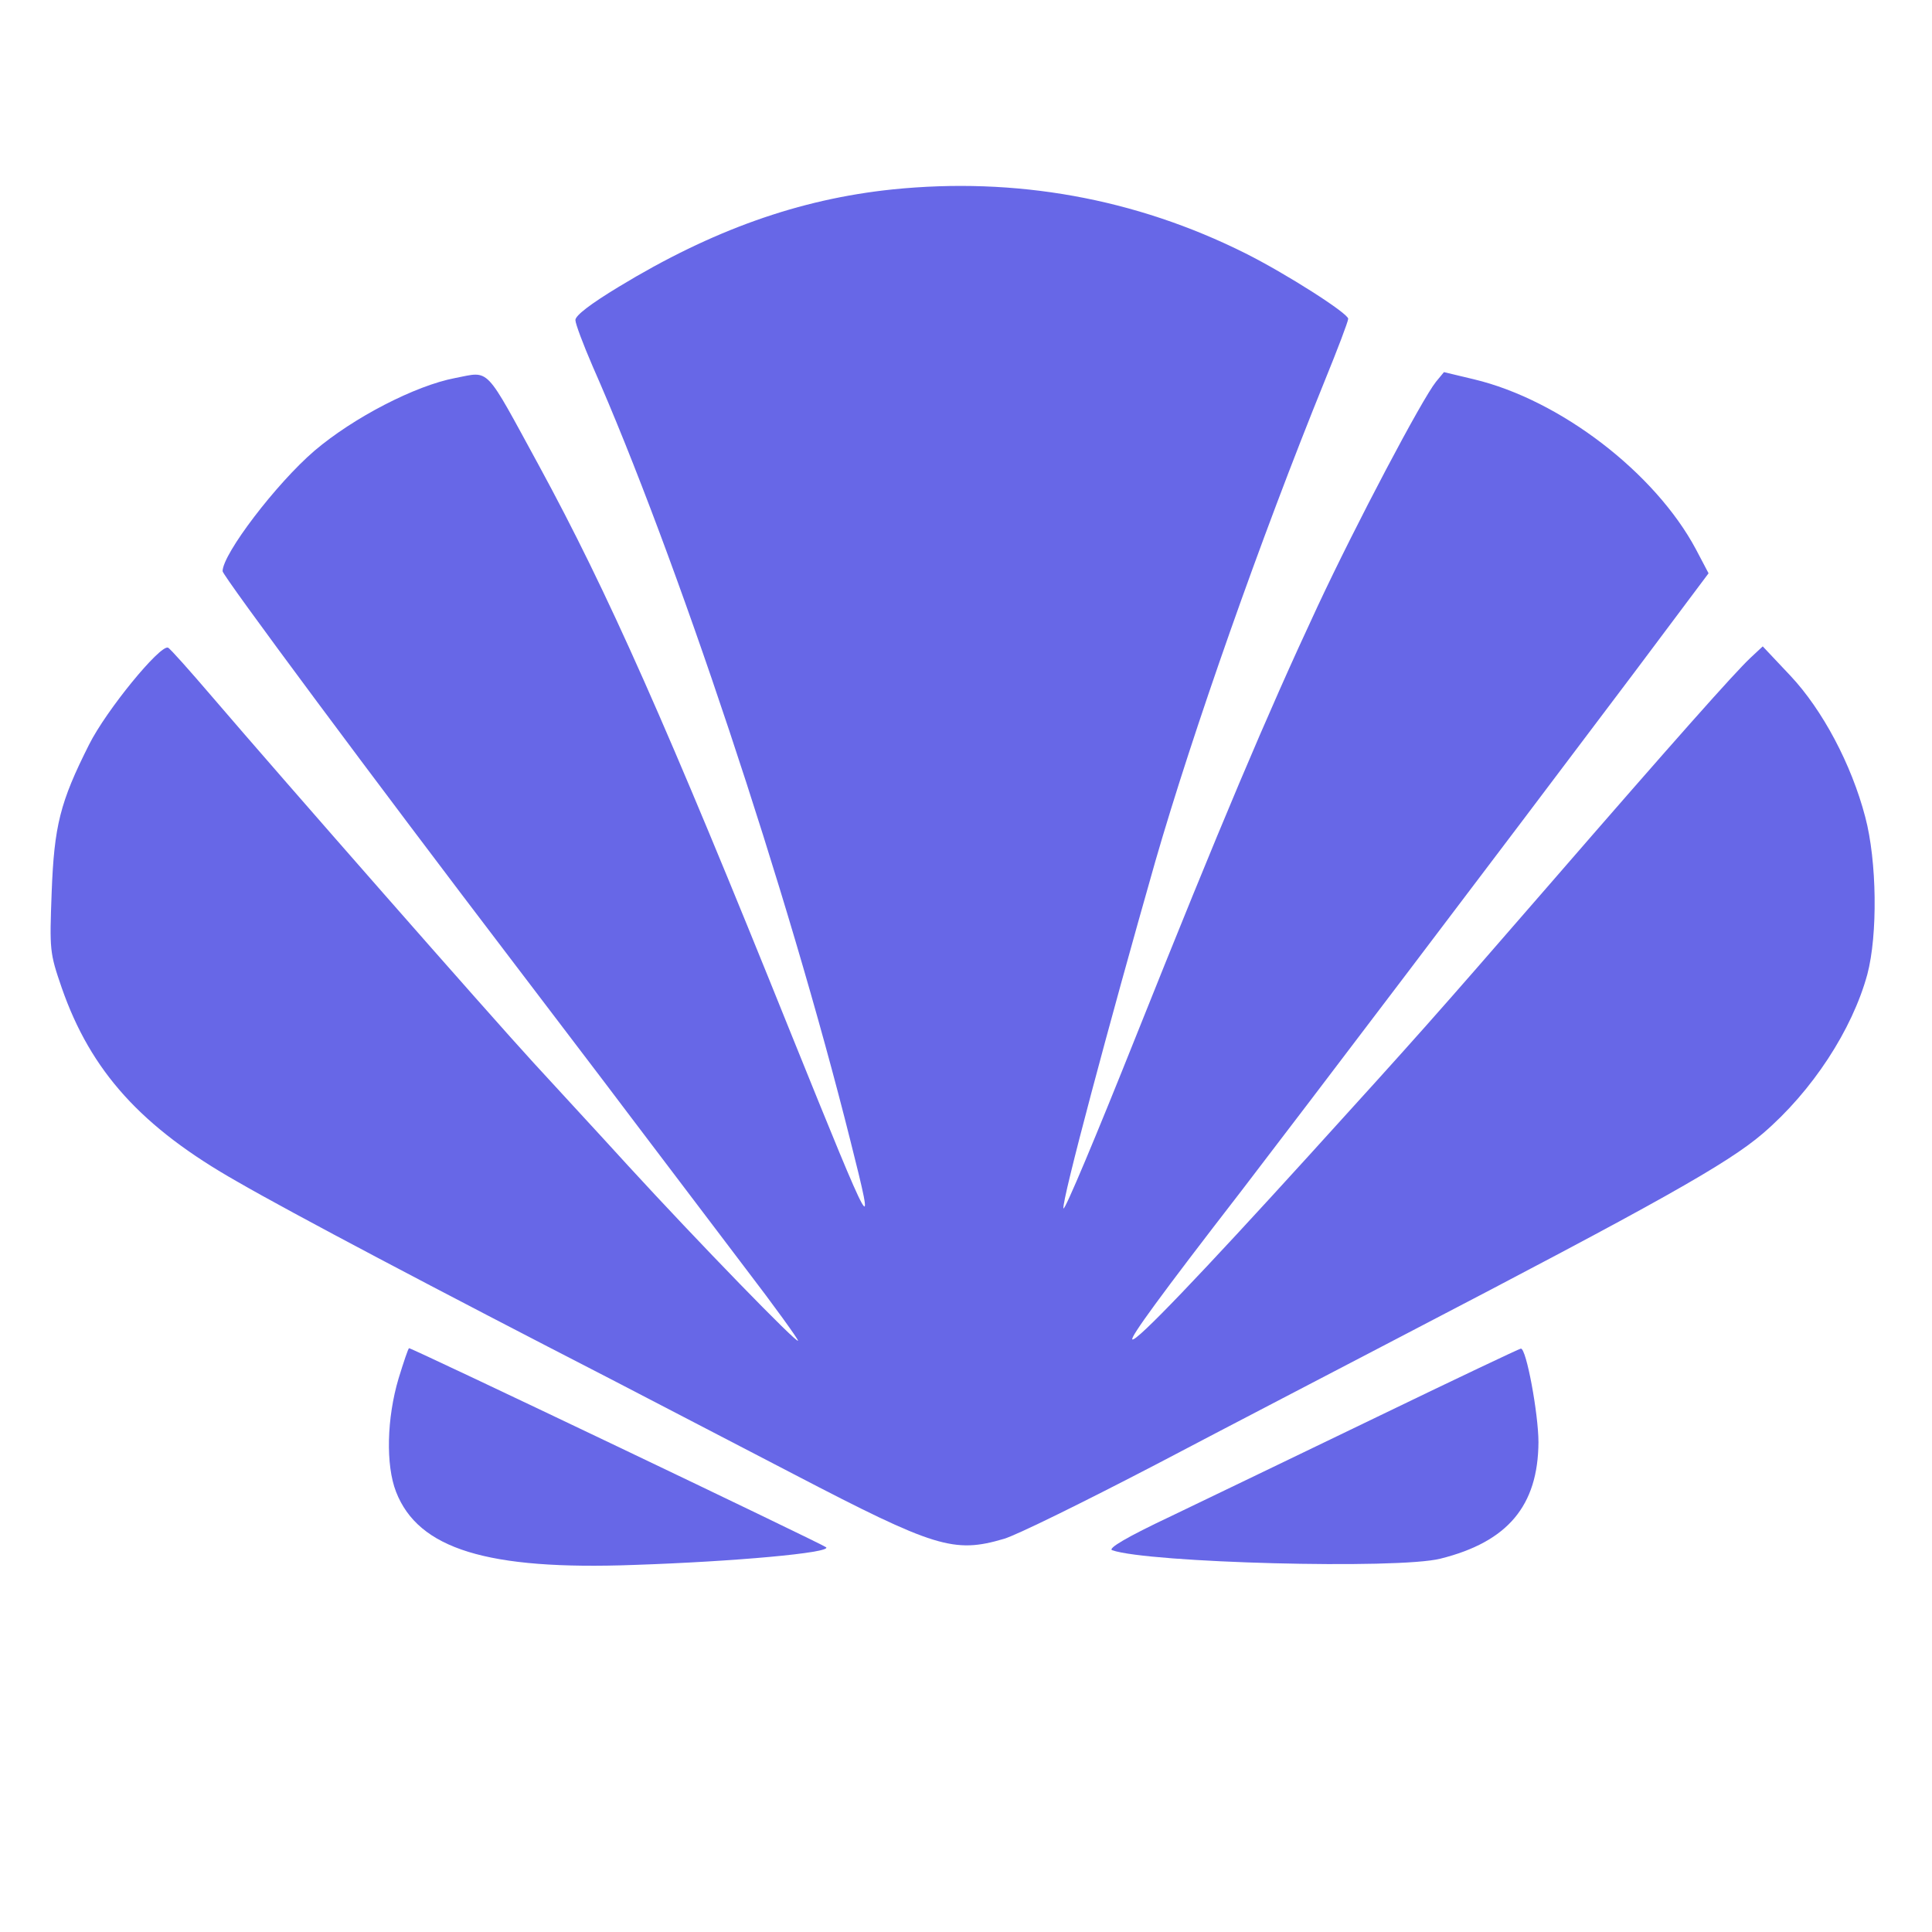
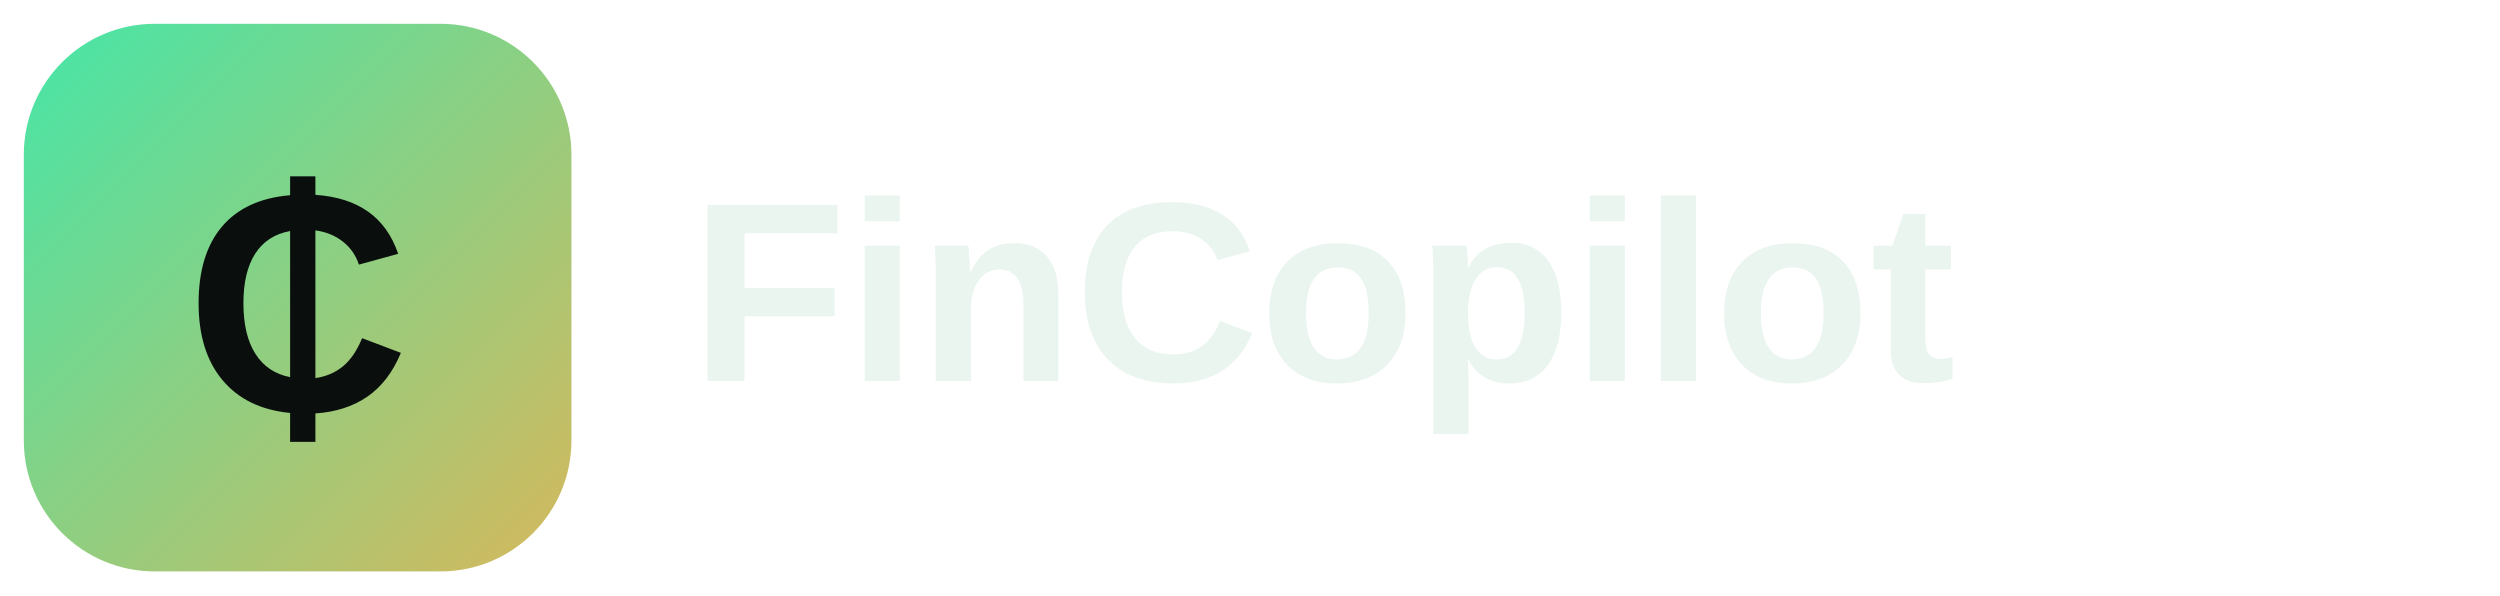
- <svg xmlns="http://www.w3.org/2000/svg" version="1.0" width="460" height="460" preserveAspectRatio="xMidYMid meet" style="">
-   <rect id="backgroundrect" width="100%" height="100%" x="0" y="0" fill="none" stroke="none" />
-   <g class="currentLayer" style="">
-     <g transform="translate(0,460) scale(0.1,-0.1) " fill="#6767e7" stroke="none" id="svg_1" class="" fill-opacity="1">
-       <path d="M2125 4149 c-222 -23 -430 -97 -652 -232 -66 -40 -103 -68 -103 -79 0 -9 19 -59 41 -110 197 -446 465 -1250 614 -1845 61 -242 56 -233 -140 252 -299 743 -439 1057 -601 1355 -132 242 -116 226 -200 210 -95 -18 -242 -94 -335 -173 -91 -78 -219 -246 -219 -287 0 -11 364 -501 695 -935 75 -99 202 -265 281 -370 79 -104 200 -264 269 -355 69 -90 125 -168 125 -172 0 -10 -239 236 -405 417 -70 77 -172 187 -225 245 -102 111 -597 675 -764 870 -54 63 -101 116 -106 118 -19 7 -147 -149 -188 -231 -69 -137 -83 -193 -89 -352 -5 -137 -5 -143 24 -227 69 -198 189 -332 419 -462 128 -74 473 -256 889 -470 94 -49 289 -150 435 -226 336 -175 381 -189 500 -154 29 8 193 89 364 178 171 90 435 227 586 306 607 316 773 409 857 481 118 101 213 247 249 379 25 94 23 270 -5 375 -33 126 -102 255 -178 336 l-66 70 -30 -28 c-38 -36 -176 -191 -477 -538 -283 -326 -309 -355 -576 -649 -251 -276 -410 -443 -418 -435 -5 5 65 102 260 354 158 206 589 774 936 1235 l176 235 -30 57 c-97 182 -323 356 -529 405 l-71 17 -19 -23 c-33 -41 -190 -338 -282 -535 -121 -259 -232 -522 -433 -1025 -93 -233 -170 -417 -172 -408 -4 18 107 434 219 827 89 308 250 766 403 1143 31 76 56 142 56 148 0 13 -149 108 -245 156 -262 131 -547 182 -840 152z" id="svg_2" fill="#6767e7" fill-opacity="1" />
-       <path d="M949 1318 c-28 -94 -31 -206 -6 -270 53 -136 217 -187 567 -174 239 8 470 29 457 42 -7 7 -985 474 -993 474 -2 0 -13 -33 -25 -72z" id="svg_3" fill="#6767e7" fill-opacity="1" />
-       <path d="M3280 1227 c-185 -89 -406 -196 -492 -237 -106 -50 -151 -77 -140 -81 85 -30 681 -46 782 -20 160 40 232 126 233 277 0 67 -29 225 -42 223 -3 0 -157 -73 -341 -162z" id="svg_4" fill="#6767e7" fill-opacity="1" />
-     </g>
-   </g>
+ <svg xmlns="http://www.w3.org/2000/svg" viewBox="0 0 420 100">
+   <defs>
+     <linearGradient id="g" x1="0" y1="0" x2="1" y2="1">
+       <stop stop-color="#45e6a8" />
+       <stop offset="1" stop-color="#d6b85c" />
+     </linearGradient>
+   </defs>
+   <rect x="4" y="4" width="92" height="92" rx="22" fill="url(#g)" />
+   <text x="50" y="69" text-anchor="middle" font-family="Arial,sans-serif" font-weight="700" font-size="52" fill="#0a0f0d">₵</text>
+   <text x="116" y="64" font-family="Arial,sans-serif" font-weight="700" font-size="43" fill="#eaf5ef">FinCopilot</text>
</svg>
